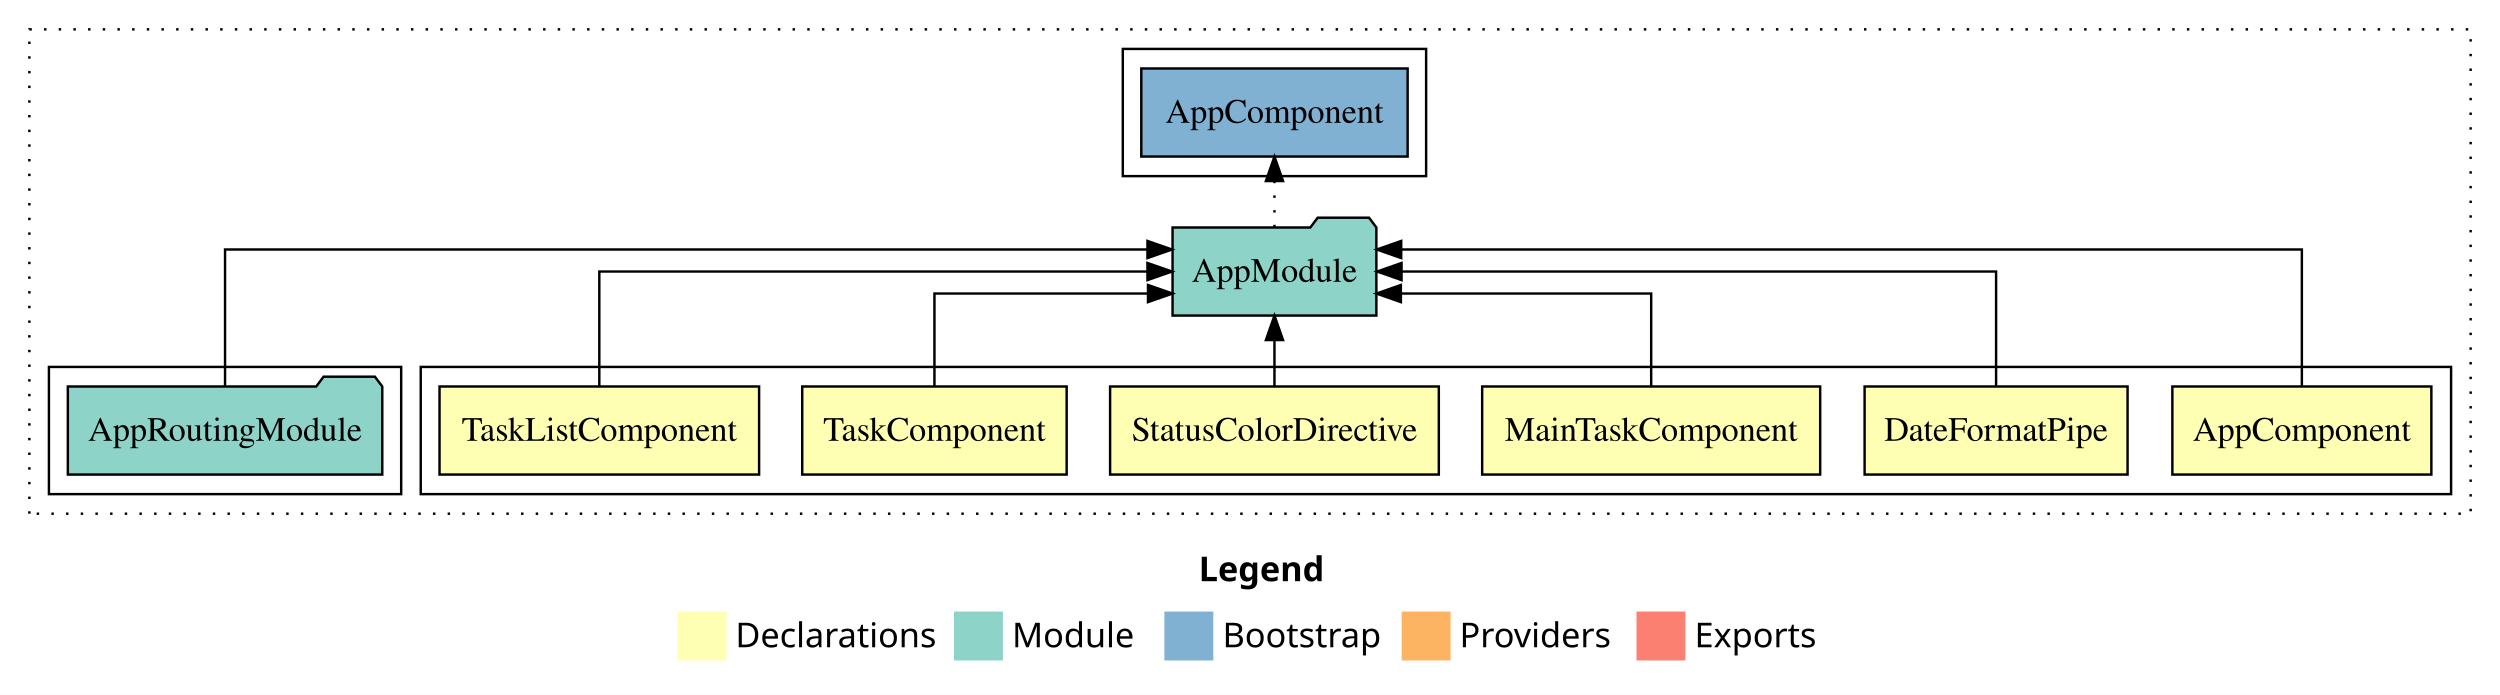
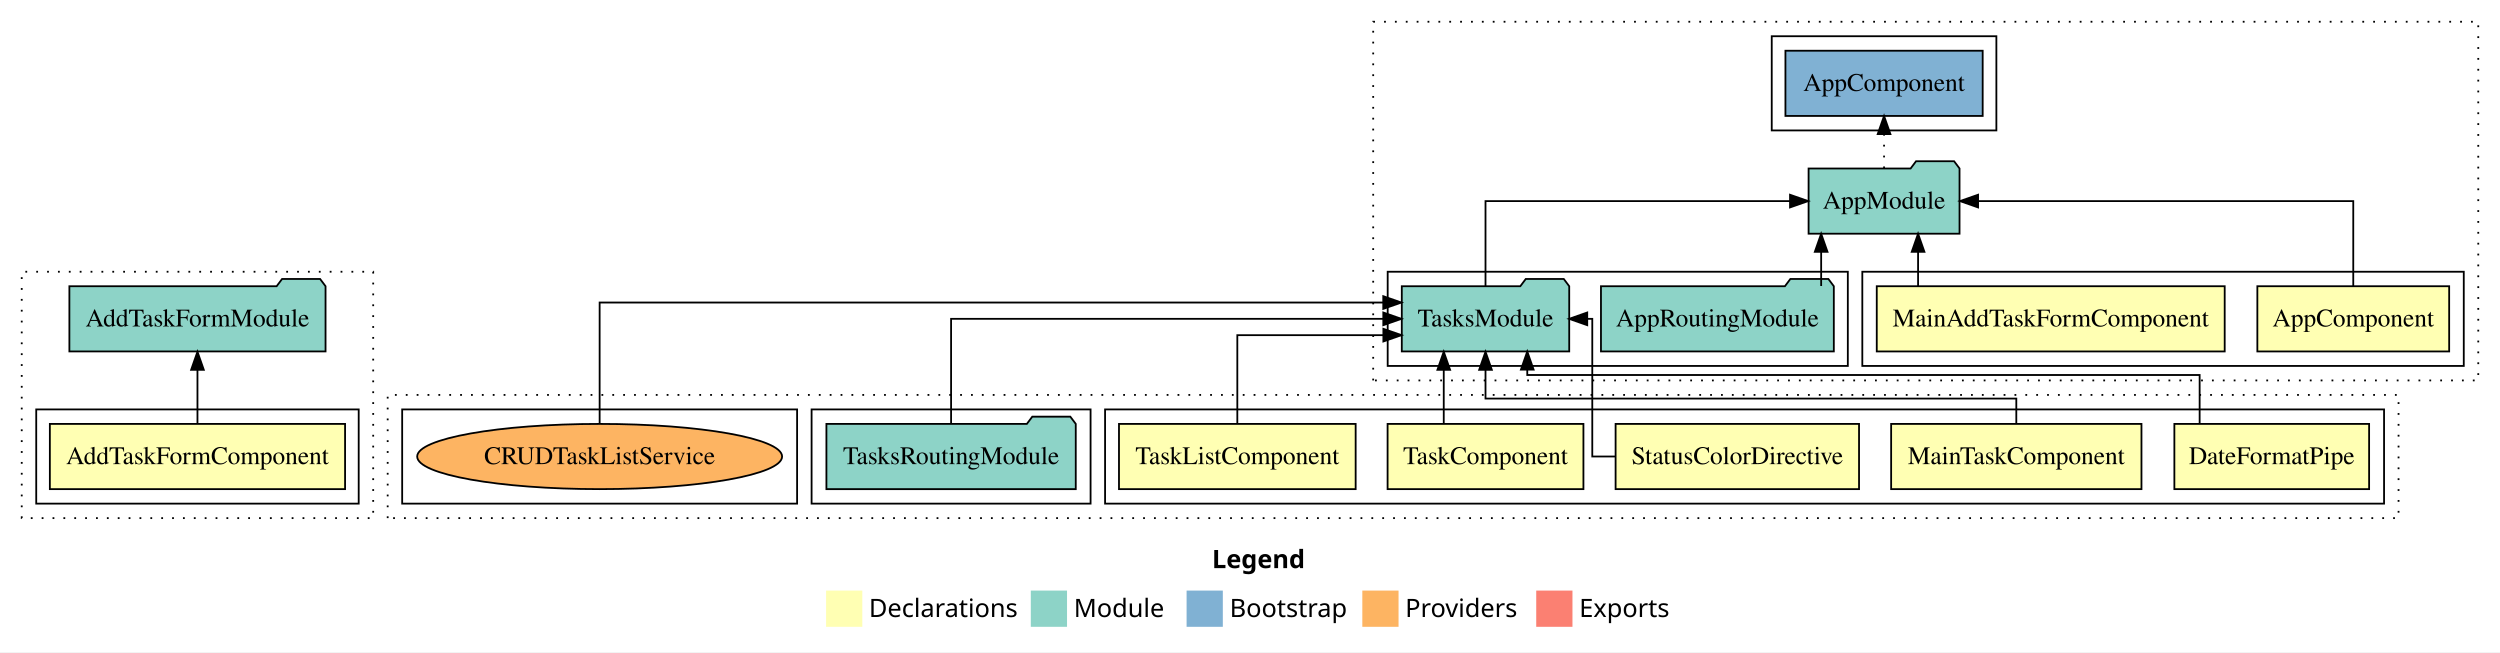
- <svg xmlns="http://www.w3.org/2000/svg" width="1022pt" height="284pt" viewBox="0.00 0.00 1022.00 284.00">
-   <g id="graph0" class="graph" transform="scale(1 1) rotate(0) translate(4 280)">
-     <polygon fill="white" stroke="transparent" points="-4,4 -4,-280 1018,-280 1018,4 -4,4" />
-     <text text-anchor="start" x="486.01" y="-42.4" font-family="Times-12" font-weight="bold" font-size="14.00">Legend</text>
-     <polygon fill="#ffffb3" stroke="transparent" points="273,-10 273,-30 293,-30 293,-10 273,-10" />
-     <text text-anchor="start" x="296.63" y="-15.4" font-family="Times-12" font-size="14.00">  Declarations</text>
-     <polygon fill="#8dd3c7" stroke="transparent" points="386,-10 386,-30 406,-30 406,-10 386,-10" />
-     <text text-anchor="start" x="409.73" y="-15.4" font-family="Times-12" font-size="14.00">  Module</text>
-     <polygon fill="#80b1d3" stroke="transparent" points="472,-10 472,-30 492,-30 492,-10 472,-10" />
-     <text text-anchor="start" x="495.78" y="-15.4" font-family="Times-12" font-size="14.00">  Bootstrap</text>
-     <polygon fill="#fdb462" stroke="transparent" points="569,-10 569,-30 589,-30 589,-10 569,-10" />
-     <text text-anchor="start" x="592.67" y="-15.4" font-family="Times-12" font-size="14.00">  Providers</text>
-     <polygon fill="#fb8072" stroke="transparent" points="665,-10 665,-30 685,-30 685,-10 665,-10" />
-     <text text-anchor="start" x="688.73" y="-15.4" font-family="Times-12" font-size="14.00">  Exports</text>
+ <svg xmlns="http://www.w3.org/2000/svg" width="1380pt" height="360pt" viewBox="0.00 0.00 1380.00 360.00">
+   <g id="graph0" class="graph" transform="scale(1 1) rotate(0) translate(4 356)">
+     <polygon fill="white" stroke="transparent" points="-4,4 -4,-356 1376,-356 1376,4 -4,4" />
+     <text text-anchor="start" x="665.01" y="-42.4" font-family="Times-12" font-weight="bold" font-size="14.00">Legend</text>
+     <polygon fill="#ffffb3" stroke="transparent" points="452,-10 452,-30 472,-30 472,-10 452,-10" />
+     <text text-anchor="start" x="475.63" y="-15.4" font-family="Times-12" font-size="14.00">  Declarations</text>
+     <polygon fill="#8dd3c7" stroke="transparent" points="565,-10 565,-30 585,-30 585,-10 565,-10" />
+     <text text-anchor="start" x="588.73" y="-15.4" font-family="Times-12" font-size="14.00">  Module</text>
+     <polygon fill="#80b1d3" stroke="transparent" points="651,-10 651,-30 671,-30 671,-10 651,-10" />
+     <text text-anchor="start" x="674.78" y="-15.4" font-family="Times-12" font-size="14.00">  Bootstrap</text>
+     <polygon fill="#fdb462" stroke="transparent" points="748,-10 748,-30 768,-30 768,-10 748,-10" />
+     <text text-anchor="start" x="771.67" y="-15.4" font-family="Times-12" font-size="14.00">  Providers</text>
+     <polygon fill="#fb8072" stroke="transparent" points="844,-10 844,-30 864,-30 864,-10 844,-10" />
+     <text text-anchor="start" x="867.73" y="-15.4" font-family="Times-12" font-size="14.00">  Exports</text>
    <g id="clust1" class="cluster">
-       <polygon fill="none" stroke="black" stroke-dasharray="1,5" points="8,-70 8,-268 1006,-268 1006,-70 8,-70" />
+       <polygon fill="none" stroke="black" stroke-dasharray="1,5" points="8,-70 8,-206 202,-206 202,-70 8,-70" />
    </g>
    <g id="clust2" class="cluster">
-       <polygon fill="none" stroke="black" points="168,-78 168,-130 998,-130 998,-78 168,-78" />
+       <polygon fill="none" stroke="black" points="16,-78 16,-130 194,-130 194,-78 16,-78" />
+     </g>
+     <g id="clust8" class="cluster">
+       <polygon fill="none" stroke="black" stroke-dasharray="1,5" points="754,-146 754,-344 1364,-344 1364,-146 754,-146" />
    </g>
    <g id="clust9" class="cluster">
-       <polygon fill="none" stroke="black" points="16,-78 16,-130 160,-130 160,-78 16,-78" />
+       <polygon fill="none" stroke="black" points="1024,-154 1024,-206 1356,-206 1356,-154 1024,-154" />
    </g>
-     <g id="clust11" class="cluster">
-       <polygon fill="none" stroke="black" points="455,-208 455,-260 579,-260 579,-208 455,-208" />
+     <g id="clust12" class="cluster">
+       <polygon fill="none" stroke="black" points="762,-154 762,-206 1016,-206 1016,-154 762,-154" />
+     </g>
+     <g id="clust14" class="cluster">
+       <polygon fill="none" stroke="black" points="974,-284 974,-336 1098,-336 1098,-284 974,-284" />
+     </g>
+     <g id="clust22" class="cluster">
+       <polygon fill="none" stroke="black" stroke-dasharray="1,5" points="210,-70 210,-138 1320,-138 1320,-70 210,-70" />
+     </g>
+     <g id="clust23" class="cluster">
+       <polygon fill="none" stroke="black" points="606,-78 606,-130 1312,-130 1312,-78 606,-78" />
+     </g>
+     <g id="clust29" class="cluster">
+       <polygon fill="none" stroke="black" points="444,-78 444,-130 598,-130 598,-78 444,-78" />
+     </g>
+     <g id="clust32" class="cluster">
+       <polygon fill="none" stroke="black" points="218,-78 218,-130 436,-130 436,-78 218,-78" />
    </g>
    <g id="node1" class="node">
-       <polygon fill="#ffffb3" stroke="black" points="989.94,-122 884.06,-122 884.06,-86 989.94,-86 989.94,-122" />
-       <text text-anchor="middle" x="937" y="-99.8" font-family="Times,serif" font-size="14.00">AppComponent</text>
+       <polygon fill="#ffffb3" stroke="black" points="186.48,-122 23.52,-122 23.52,-86 186.48,-86 186.48,-122" />
+       <text text-anchor="middle" x="105" y="-99.8" font-family="Times,serif" font-size="14.00">AddTaskFormComponent</text>
+     </g>
+     <g id="node2" class="node">
+       <polygon fill="#8dd3c7" stroke="black" points="175.7,-198 172.7,-202 151.7,-202 148.7,-198 34.3,-198 34.3,-162 175.7,-162 175.7,-198" />
+       <text text-anchor="middle" x="105" y="-175.8" font-family="Times,serif" font-size="14.00">AddTaskFormModule</text>
+     </g>
+     <g id="edge1" class="edge">
+       <path fill="none" stroke="black" d="M105,-122.01C105,-122.01 105,-151.85 105,-151.85" />
+       <polygon fill="black" stroke="black" points="101.5,-151.85 105,-161.85 108.5,-151.85 101.5,-151.85" />
+     </g>
+     <g id="node3" class="node">
+       <polygon fill="#ffffb3" stroke="black" points="1347.94,-198 1242.06,-198 1242.06,-162 1347.94,-162 1347.94,-198" />
+       <text text-anchor="middle" x="1295" y="-175.8" font-family="Times,serif" font-size="14.00">AppComponent</text>
+     </g>
+     <g id="node5" class="node">
+       <polygon fill="#8dd3c7" stroke="black" points="1077.66,-263 1074.66,-267 1053.66,-267 1050.66,-263 994.34,-263 994.34,-227 1077.66,-227 1077.66,-263" />
+       <text text-anchor="middle" x="1036" y="-240.8" font-family="Times,serif" font-size="14.00">AppModule</text>
+     </g>
+     <g id="edge2" class="edge">
+       <path fill="none" stroke="black" d="M1295,-198.11C1295,-217.34 1295,-245 1295,-245 1295,-245 1087.9,-245 1087.9,-245" />
+       <polygon fill="black" stroke="black" points="1087.9,-241.5 1077.9,-245 1087.9,-248.5 1087.9,-241.5" />
+     </g>
+     <g id="node4" class="node">
+       <polygon fill="#ffffb3" stroke="black" points="1224.03,-198 1031.97,-198 1031.97,-162 1224.03,-162 1224.03,-198" />
+       <text text-anchor="middle" x="1128" y="-175.8" font-family="Times,serif" font-size="14.00">MainAddTaskFormComponent</text>
+     </g>
+     <g id="edge3" class="edge">
+       <path fill="none" stroke="black" d="M1054.78,-198.11C1054.78,-198.11 1054.78,-216.99 1054.78,-216.99" />
+       <polygon fill="black" stroke="black" points="1051.28,-216.99 1054.78,-226.99 1058.28,-216.99 1051.28,-216.99" />
+     </g>
+     <g id="node8" class="node">
+       <polygon fill="#80b1d3" stroke="black" points="1090.44,-328 981.56,-328 981.56,-292 1090.44,-292 1090.44,-328" />
+       <text text-anchor="middle" x="1036" y="-305.8" font-family="Times,serif" font-size="14.00">AppComponent </text>
+     </g>
+     <g id="edge6" class="edge">
+       <path fill="none" stroke="black" stroke-dasharray="1,5" d="M1036,-263.11C1036,-263.11 1036,-281.99 1036,-281.99" />
+       <polygon fill="black" stroke="black" points="1032.5,-281.99 1036,-291.99 1039.5,-281.99 1032.5,-281.99" />
+     </g>
+     <g id="node6" class="node">
+       <polygon fill="#8dd3c7" stroke="black" points="1008.27,-198 1005.27,-202 984.27,-202 981.27,-198 879.73,-198 879.73,-162 1008.27,-162 1008.27,-198" />
+       <text text-anchor="middle" x="944" y="-175.8" font-family="Times,serif" font-size="14.00">AppRoutingModule</text>
+     </g>
+     <g id="edge4" class="edge">
+       <path fill="none" stroke="black" d="M1001.28,-198.11C1001.28,-198.11 1001.28,-216.99 1001.28,-216.99" />
+       <polygon fill="black" stroke="black" points="997.78,-216.99 1001.28,-226.99 1004.78,-216.99 997.78,-216.99" />
    </g>
    <g id="node7" class="node">
-       <polygon fill="#8dd3c7" stroke="black" points="558.66,-187 555.66,-191 534.66,-191 531.66,-187 475.34,-187 475.34,-151 558.66,-151 558.66,-187" />
-       <text text-anchor="middle" x="517" y="-164.8" font-family="Times,serif" font-size="14.00">AppModule</text>
-     </g>
-     <g id="edge1" class="edge">
-       <path fill="none" stroke="black" d="M937,-122.29C937,-144.21 937,-178 937,-178 937,-178 568.81,-178 568.81,-178" />
-       <polygon fill="black" stroke="black" points="568.81,-174.5 558.81,-178 568.81,-181.5 568.81,-174.5" />
-     </g>
-     <g id="node2" class="node">
-       <polygon fill="#ffffb3" stroke="black" points="865.75,-122 758.25,-122 758.25,-86 865.75,-86 865.75,-122" />
-       <text text-anchor="middle" x="812" y="-99.8" font-family="Times,serif" font-size="14.00">DateFormatPipe</text>
-     </g>
-     <g id="edge2" class="edge">
-       <path fill="none" stroke="black" d="M812,-122.11C812,-141.34 812,-169 812,-169 812,-169 568.95,-169 568.95,-169" />
-       <polygon fill="black" stroke="black" points="568.95,-165.5 558.95,-169 568.95,-172.5 568.95,-165.5" />
-     </g>
-     <g id="node3" class="node">
-       <polygon fill="#ffffb3" stroke="black" points="740.09,-122 601.91,-122 601.91,-86 740.09,-86 740.09,-122" />
-       <text text-anchor="middle" x="671" y="-99.8" font-family="Times,serif" font-size="14.00">MainTaskComponent</text>
-     </g>
-     <g id="edge3" class="edge">
-       <path fill="none" stroke="black" d="M671,-122.03C671,-138.4 671,-160 671,-160 671,-160 568.67,-160 568.67,-160" />
-       <polygon fill="black" stroke="black" points="568.67,-156.5 558.67,-160 568.67,-163.5 568.67,-156.5" />
-     </g>
-     <g id="node4" class="node">
-       <polygon fill="#ffffb3" stroke="black" points="584.19,-122 449.81,-122 449.81,-86 584.19,-86 584.19,-122" />
-       <text text-anchor="middle" x="517" y="-99.8" font-family="Times,serif" font-size="14.00">StatusColorDirective</text>
-     </g>
-     <g id="edge4" class="edge">
-       <path fill="none" stroke="black" d="M517,-122.11C517,-122.11 517,-140.99 517,-140.99" />
-       <polygon fill="black" stroke="black" points="513.5,-140.99 517,-150.99 520.5,-140.99 513.5,-140.99" />
-     </g>
-     <g id="node5" class="node">
-       <polygon fill="#ffffb3" stroke="black" points="432.05,-122 323.95,-122 323.95,-86 432.05,-86 432.05,-122" />
-       <text text-anchor="middle" x="378" y="-99.8" font-family="Times,serif" font-size="14.00">TaskComponent</text>
+       <polygon fill="#8dd3c7" stroke="black" points="862.21,-198 859.21,-202 838.21,-202 835.21,-198 769.79,-198 769.79,-162 862.21,-162 862.21,-198" />
+       <text text-anchor="middle" x="816" y="-175.8" font-family="Times,serif" font-size="14.00">TasksModule</text>
    </g>
    <g id="edge5" class="edge">
-       <path fill="none" stroke="black" d="M378,-122.03C378,-138.4 378,-160 378,-160 378,-160 465.3,-160 465.3,-160" />
-       <polygon fill="black" stroke="black" points="465.3,-163.5 475.3,-160 465.3,-156.5 465.3,-163.5" />
-     </g>
-     <g id="node6" class="node">
-       <polygon fill="#ffffb3" stroke="black" points="306.32,-122 175.68,-122 175.68,-86 306.32,-86 306.32,-122" />
-       <text text-anchor="middle" x="241" y="-99.8" font-family="Times,serif" font-size="14.00">TaskListComponent</text>
-     </g>
-     <g id="edge6" class="edge">
-       <path fill="none" stroke="black" d="M241,-122.11C241,-141.34 241,-169 241,-169 241,-169 465.08,-169 465.08,-169" />
-       <polygon fill="black" stroke="black" points="465.08,-172.5 475.08,-169 465.08,-165.5 465.08,-172.5" />
+       <path fill="none" stroke="black" d="M816,-198.11C816,-217.34 816,-245 816,-245 816,-245 984.1,-245 984.1,-245" />
+       <polygon fill="black" stroke="black" points="984.1,-248.5 994.1,-245 984.1,-241.5 984.1,-248.5" />
    </g>
    <g id="node9" class="node">
-       <polygon fill="#80b1d3" stroke="black" points="571.44,-252 462.56,-252 462.56,-216 571.44,-216 571.44,-252" />
-       <text text-anchor="middle" x="517" y="-229.8" font-family="Times,serif" font-size="14.00">AppComponent </text>
+       <polygon fill="#ffffb3" stroke="black" points="1303.75,-122 1196.25,-122 1196.25,-86 1303.75,-86 1303.75,-122" />
+       <text text-anchor="middle" x="1250" y="-99.8" font-family="Times,serif" font-size="14.00">DateFormatPipe</text>
+     </g>
+     <g id="edge7" class="edge">
+       <path fill="none" stroke="black" d="M1210.2,-122.04C1210.2,-134.56 1210.2,-149 1210.2,-149 1210.2,-149 839.05,-149 839.05,-149 839.05,-149 839.05,-151.97 839.05,-151.97" />
+       <polygon fill="black" stroke="black" points="835.55,-151.97 839.05,-161.97 842.55,-151.97 835.55,-151.97" />
+     </g>
+     <g id="node10" class="node">
+       <polygon fill="#ffffb3" stroke="black" points="1178.09,-122 1039.91,-122 1039.91,-86 1178.09,-86 1178.09,-122" />
+       <text text-anchor="middle" x="1109" y="-99.8" font-family="Times,serif" font-size="14.00">MainTaskComponent</text>
    </g>
    <g id="edge8" class="edge">
-       <path fill="none" stroke="black" stroke-dasharray="1,5" d="M517,-187.11C517,-187.11 517,-205.99 517,-205.99" />
-       <polygon fill="black" stroke="black" points="513.5,-205.99 517,-215.99 520.5,-205.99 513.5,-205.99" />
+       <path fill="none" stroke="black" d="M1109,-122.24C1109,-129.43 1109,-136 1109,-136 1109,-136 816,-136 816,-136 816,-136 816,-151.85 816,-151.85" />
+       <polygon fill="black" stroke="black" points="812.5,-151.85 816,-161.85 819.5,-151.85 812.5,-151.85" />
    </g>
-     <g id="node8" class="node">
-       <polygon fill="#8dd3c7" stroke="black" points="152.27,-122 149.27,-126 128.27,-126 125.27,-122 23.73,-122 23.73,-86 152.27,-86 152.27,-122" />
-       <text text-anchor="middle" x="88" y="-99.8" font-family="Times,serif" font-size="14.00">AppRoutingModule</text>
+     <g id="node11" class="node">
+       <polygon fill="#ffffb3" stroke="black" points="1022.19,-122 887.81,-122 887.81,-86 1022.19,-86 1022.19,-122" />
+       <text text-anchor="middle" x="955" y="-99.8" font-family="Times,serif" font-size="14.00">StatusColorDirective</text>
    </g>
-     <g id="edge7" class="edge">
-       <path fill="none" stroke="black" d="M88,-122.29C88,-144.21 88,-178 88,-178 88,-178 465.08,-178 465.08,-178" />
-       <polygon fill="black" stroke="black" points="465.08,-181.5 475.08,-178 465.08,-174.5 465.08,-181.5" />
+     <g id="edge9" class="edge">
+       <path fill="none" stroke="black" d="M887.81,-104C880.1,-104 874.94,-104 874.94,-104 874.94,-104 874.94,-180 874.94,-180 874.94,-180 872.15,-180 872.15,-180" />
+       <polygon fill="black" stroke="black" points="872.15,-176.5 862.15,-180 872.15,-183.5 872.15,-176.5" />
+     </g>
+     <g id="node12" class="node">
+       <polygon fill="#ffffb3" stroke="black" points="870.05,-122 761.95,-122 761.95,-86 870.05,-86 870.05,-122" />
+       <text text-anchor="middle" x="816" y="-99.8" font-family="Times,serif" font-size="14.00">TaskComponent</text>
+     </g>
+     <g id="edge10" class="edge">
+       <path fill="none" stroke="black" d="M792.95,-122.01C792.95,-122.01 792.95,-151.85 792.95,-151.85" />
+       <polygon fill="black" stroke="black" points="789.45,-151.85 792.95,-161.85 796.45,-151.85 789.45,-151.85" />
+     </g>
+     <g id="node13" class="node">
+       <polygon fill="#ffffb3" stroke="black" points="744.32,-122 613.68,-122 613.68,-86 744.32,-86 744.32,-122" />
+       <text text-anchor="middle" x="679" y="-99.8" font-family="Times,serif" font-size="14.00">TaskListComponent</text>
+     </g>
+     <g id="edge11" class="edge">
+       <path fill="none" stroke="black" d="M679,-122.31C679,-142.15 679,-171 679,-171 679,-171 759.62,-171 759.62,-171" />
+       <polygon fill="black" stroke="black" points="759.62,-174.5 769.62,-171 759.62,-167.5 759.62,-174.5" />
+     </g>
+     <g id="node14" class="node">
+       <polygon fill="#8dd3c7" stroke="black" points="589.82,-122 586.82,-126 565.82,-126 562.82,-122 452.18,-122 452.18,-86 589.82,-86 589.82,-122" />
+       <text text-anchor="middle" x="521" y="-99.8" font-family="Times,serif" font-size="14.00">TasksRoutingModule</text>
+     </g>
+     <g id="edge12" class="edge">
+       <path fill="none" stroke="black" d="M521,-122.01C521,-144.49 521,-180 521,-180 521,-180 759.58,-180 759.58,-180" />
+       <polygon fill="black" stroke="black" points="759.58,-183.5 769.58,-180 759.58,-176.5 759.58,-183.5" />
+     </g>
+     <g id="node15" class="node">
+       <ellipse fill="#fdb462" stroke="black" cx="327" cy="-104" rx="100.72" ry="18" />
+       <text text-anchor="middle" x="327" y="-99.8" font-family="Times,serif" font-size="14.00">CRUDTaskListService</text>
+     </g>
+     <g id="edge13" class="edge">
+       <path fill="none" stroke="black" d="M327,-122.03C327,-146.98 327,-189 327,-189 327,-189 759.56,-189 759.56,-189" />
+       <polygon fill="black" stroke="black" points="759.56,-192.5 769.56,-189 759.56,-185.5 759.56,-192.5" />
    </g>
  </g>
</svg>
